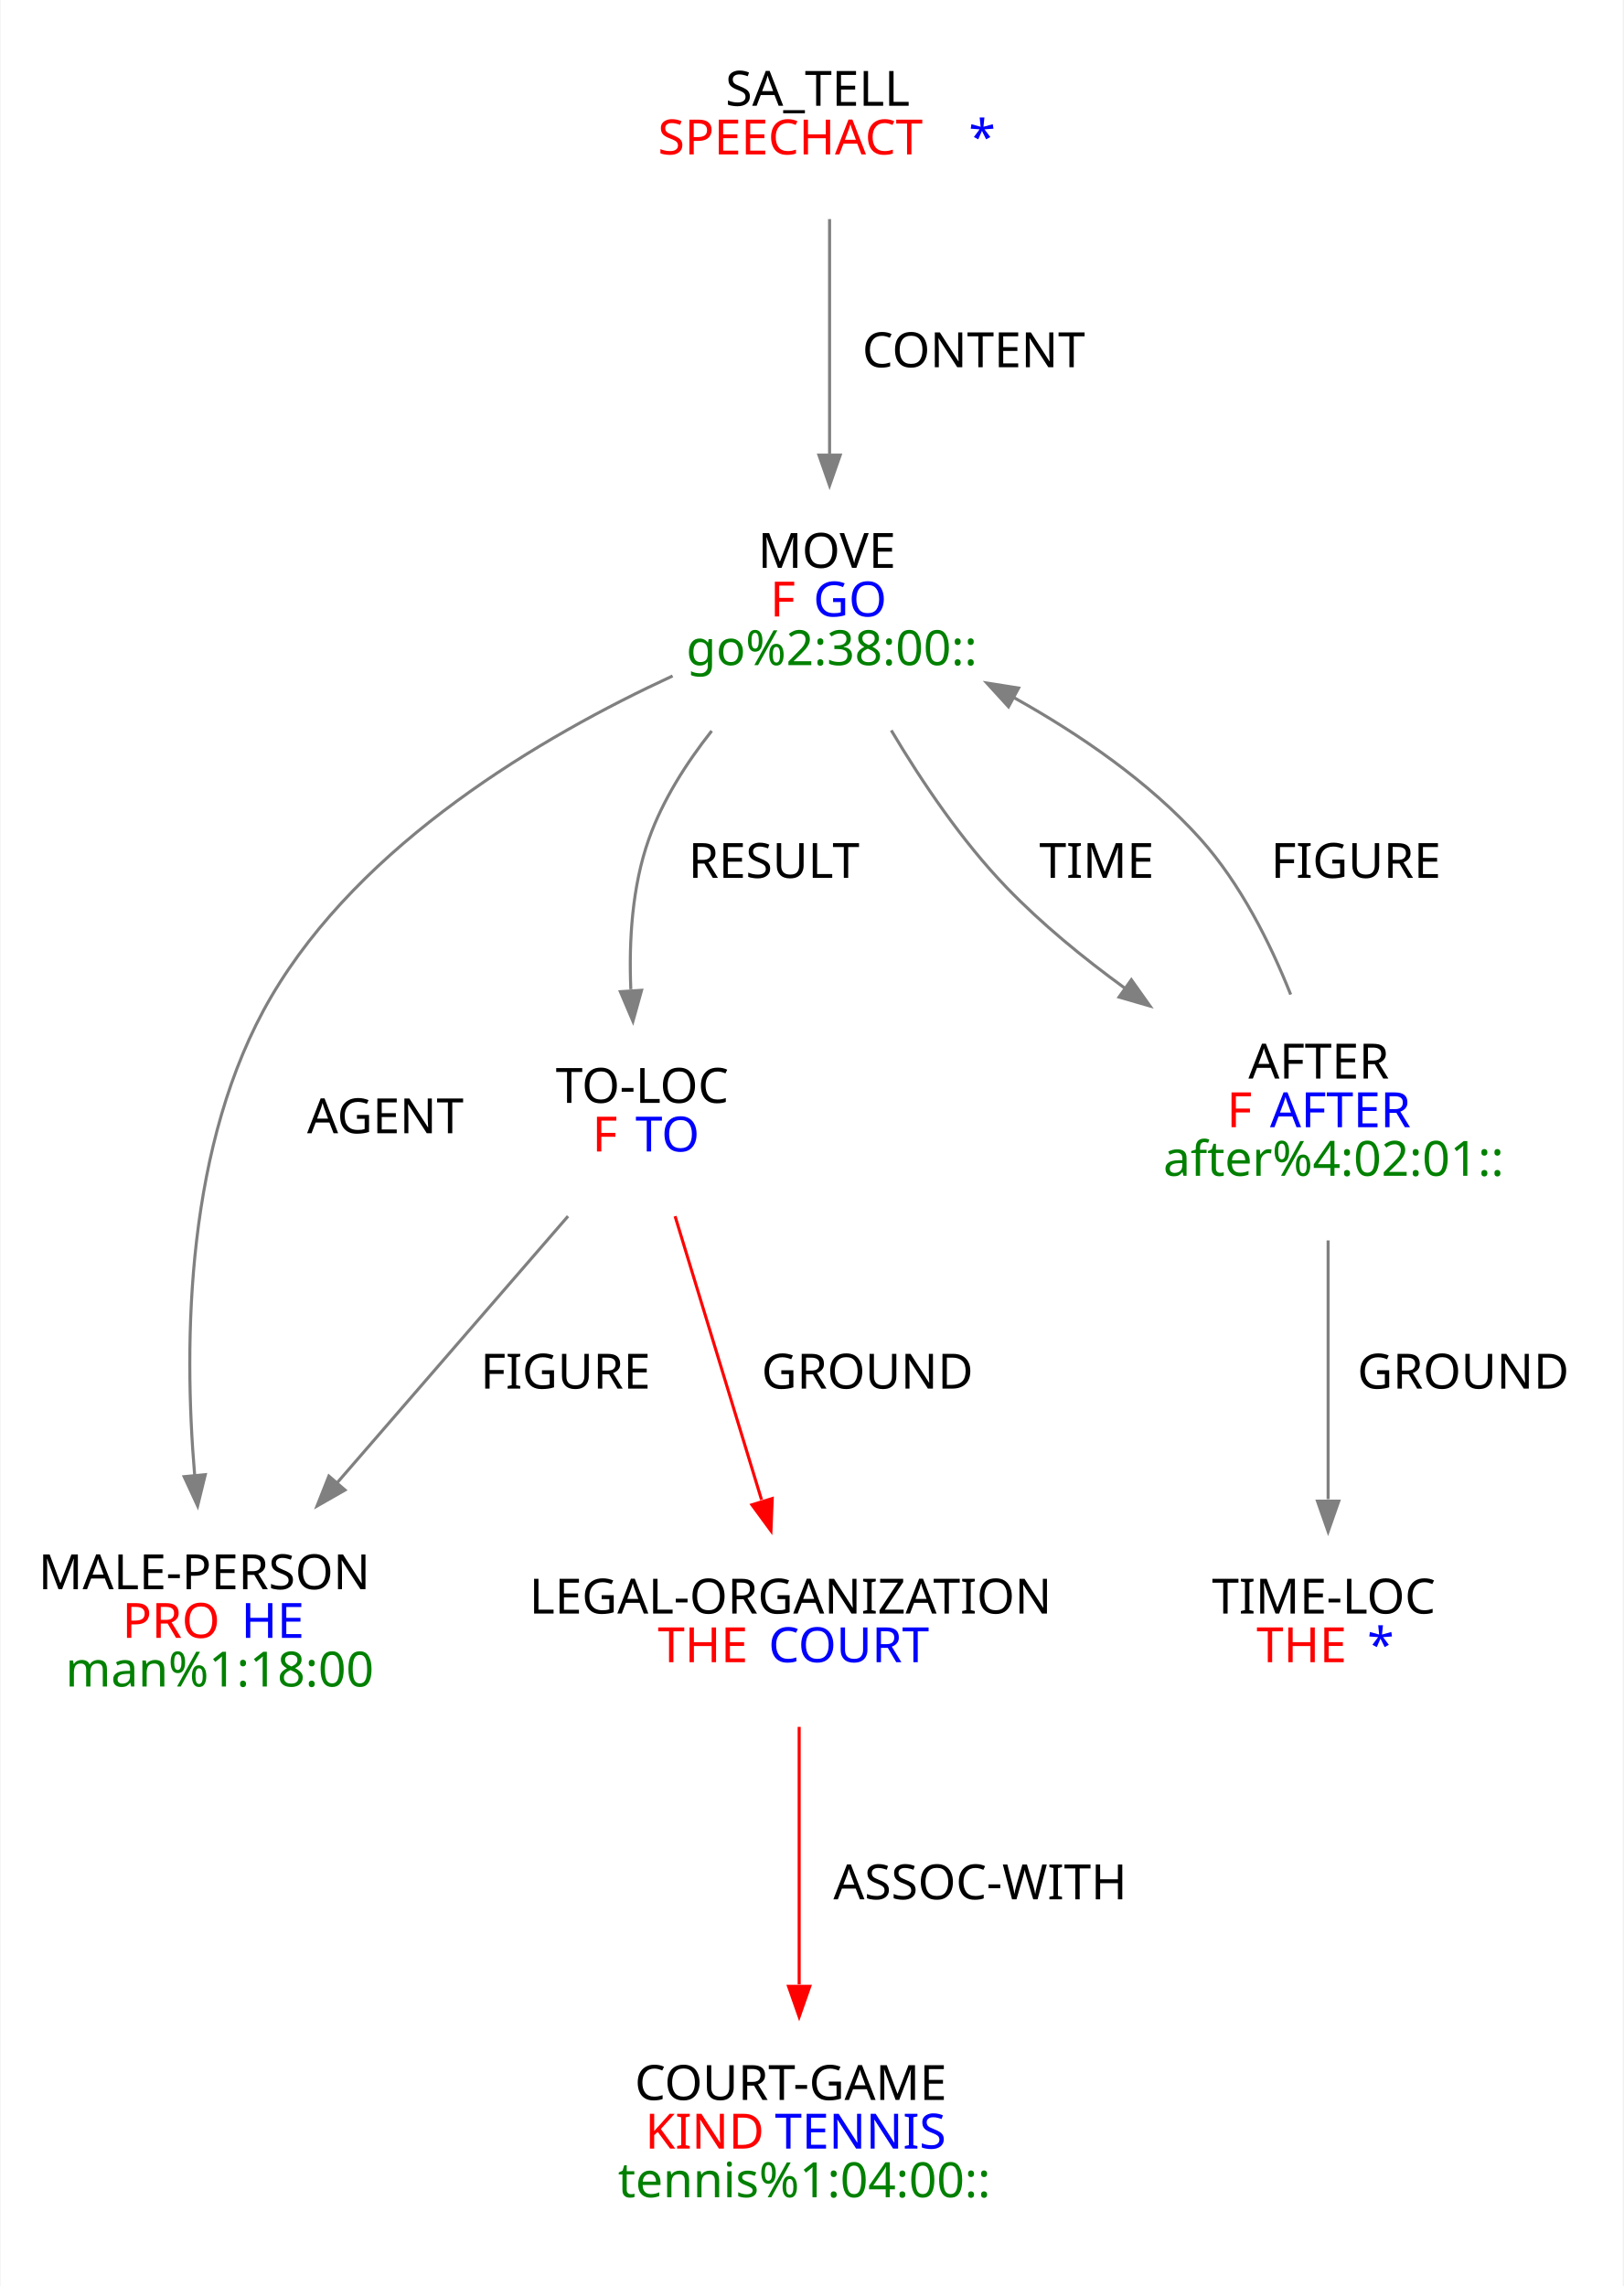
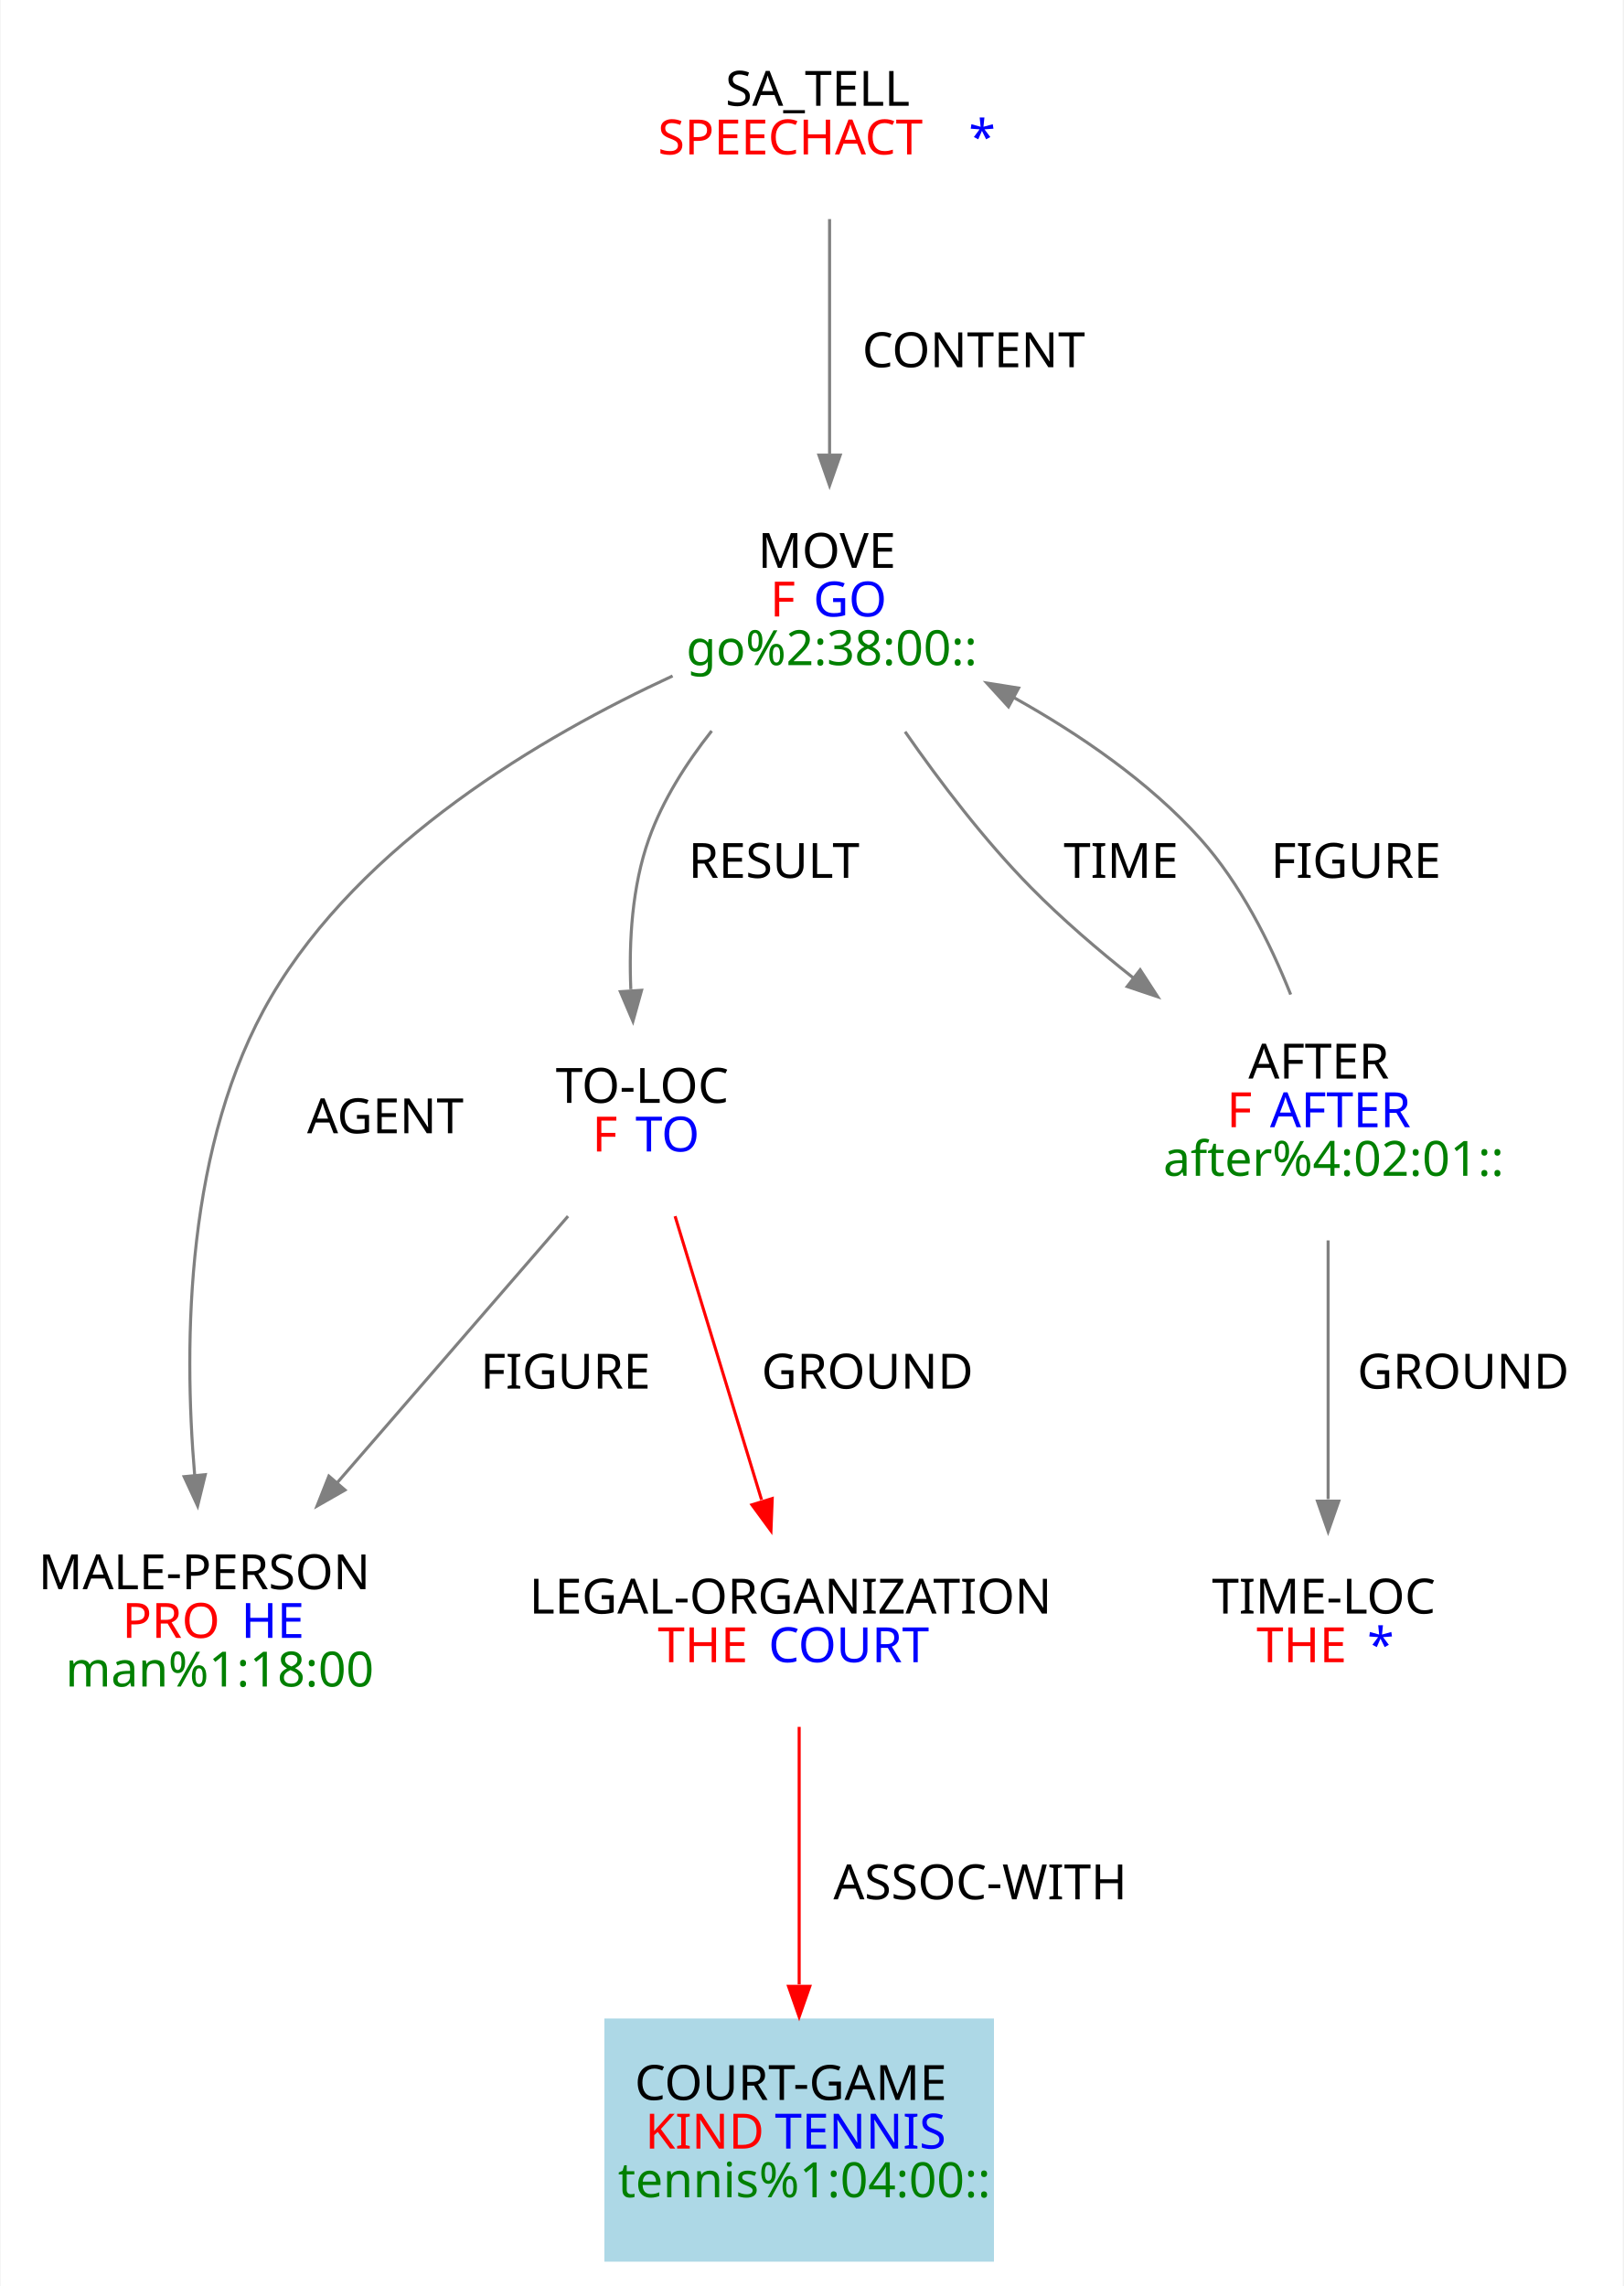
<svg xmlns="http://www.w3.org/2000/svg" xmlns:xlink="http://www.w3.org/1999/xlink" width="267pt" height="376pt" viewBox="0.00 0.00 266.79 376.00">
  <g id="graph0" class="graph" transform="scale(1 1) rotate(0) translate(4 372)">
    <polygon fill="white" stroke="transparent" points="-4,4 -4,-372 262.79,-372 262.79,4 -4,4" />
    <g id="node1" class="node">
      <g id="a_node1">
        <a xlink:href="http://trips.ihmc.us/lexicon/data/ONT::SA_TELL.xml" xlink:title="&lt;font color=&quot;green&quot;&gt;&lt;br /&gt;&lt;/font&gt; &lt;font color=&quot;black&quot;&gt;SA_TELL&lt;/font&gt; &lt;font color=&quot;green&quot;&gt;&lt;br /&gt;&lt;/font&gt; &lt;font color=&quot;red&quot;&gt;SPEECHACT&lt;/font&gt; &lt;font color=&quot;blue&quot;&gt;* &lt;/font&gt; &lt;font color=&quot;green&quot;&gt;&lt;br /&gt; &lt;/font&gt;">
          <text text-anchor="start" x="113" y="-354.6" font-family="Work Sans" font-size="8.00"> </text>
          <text text-anchor="start" x="115.22" y="-354.6" font-family="Work Sans" font-size="8.00">SA_TELL</text>
          <text text-anchor="start" x="149.46" y="-354.6" font-family="Work Sans" font-size="8.00"> </text>
          <text text-anchor="start" x="101.89" y="-346.6" font-family="Work Sans" font-size="8.00"> </text>
          <text text-anchor="start" x="104.11" y="-346.6" font-family="Work Sans" font-size="8.00" fill="red">SPEECHACT</text>
          <text text-anchor="start" x="153.01" y="-346.6" font-family="Work Sans" font-size="8.00"> </text>
          <text text-anchor="start" x="155.23" y="-346.6" font-family="Work Sans" font-size="8.00" fill="blue">* </text>
          <text text-anchor="start" x="160.57" y="-346.6" font-family="Work Sans" font-size="8.00"> </text>
          <text text-anchor="start" x="131.23" y="-338.6" font-family="Work Sans" font-size="8.00" fill="green"> </text>
        </a>
      </g>
    </g>
    <g id="node2" class="node">
      <g id="a_node2">
        <a xlink:href="http://trips.ihmc.us/lexicon/data/ONT::MOVE.xml" xlink:title="&lt;font color=&quot;green&quot;&gt;&lt;br /&gt;&lt;/font&gt; &lt;font color=&quot;black&quot;&gt;MOVE&lt;/font&gt; &lt;font color=&quot;green&quot;&gt;&lt;br /&gt;&lt;/font&gt; &lt;font color=&quot;red&quot;&gt;F&lt;/font&gt; &lt;font color=&quot;blue&quot;&gt;GO&lt;/font&gt; &lt;font color=&quot;green&quot;&gt;&lt;br /&gt;&lt;/font&gt; &lt;font color=&quot;green&quot;&gt;go%2:38:00::&lt;/font&gt; &lt;font color=&quot;green&quot;&gt;&lt;br /&gt; &lt;/font&gt;">
          <text text-anchor="start" x="118.34" y="-278.6" font-family="Work Sans" font-size="8.00"> </text>
          <text text-anchor="start" x="120.56" y="-278.6" font-family="Work Sans" font-size="8.00">MOVE</text>
          <text text-anchor="start" x="144.12" y="-278.6" font-family="Work Sans" font-size="8.00"> </text>
          <text text-anchor="start" x="120.34" y="-270.6" font-family="Work Sans" font-size="8.00"> </text>
          <text text-anchor="start" x="122.56" y="-270.6" font-family="Work Sans" font-size="8.00" fill="red">F</text>
          <text text-anchor="start" x="127.45" y="-270.6" font-family="Work Sans" font-size="8.00"> </text>
          <text text-anchor="start" x="129.67" y="-270.6" font-family="Work Sans" font-size="8.00" fill="blue">GO</text>
          <text text-anchor="start" x="142.12" y="-270.6" font-family="Work Sans" font-size="8.00"> </text>
          <text text-anchor="start" x="106.54" y="-262.6" font-family="Work Sans" font-size="8.00"> </text>
          <text text-anchor="start" x="108.77" y="-262.6" font-family="Work Sans" font-size="8.00" fill="green">go%2:38:00::</text>
          <text text-anchor="start" x="155.91" y="-262.6" font-family="Work Sans" font-size="8.00"> </text>
          <text text-anchor="start" x="131.23" y="-254.6" font-family="Work Sans" font-size="8.00" fill="green"> </text>
        </a>
      </g>
    </g>
-     <g id="edge3" class="edge">
+     <g id="edge4" class="edge">
      <path fill="none" stroke="grey" stroke-width="0.5" d="M132.34,-335.96C132.34,-325.04 132.34,-310.02 132.34,-297.39" />
      <polygon fill="grey" stroke="grey" stroke-width="0.5" points="134.09,-297.14 132.34,-292.14 130.59,-297.14 134.09,-297.14" />
      <text text-anchor="middle" x="156.05" y="-311.6" font-family="Work Sans" font-size="8.00"> CONTENT   </text>
    </g>
    <g id="node3" class="node">
      <g id="a_node3">
        <a xlink:href="http://trips.ihmc.us/lexicon/data/ONT::MALE-PERSON.xml" xlink:title="&lt;font color=&quot;green&quot;&gt;&lt;br /&gt;&lt;/font&gt; &lt;font color=&quot;black&quot;&gt;MALE-PERSON&lt;/font&gt; &lt;font color=&quot;green&quot;&gt;&lt;br /&gt;&lt;/font&gt; &lt;font color=&quot;red&quot;&gt;PRO&lt;/font&gt; &lt;font color=&quot;blue&quot;&gt;HE&lt;/font&gt; &lt;font color=&quot;green&quot;&gt;&lt;br /&gt;&lt;/font&gt; &lt;font color=&quot;green&quot;&gt;man%1:18:00&lt;/font&gt; &lt;font color=&quot;green&quot;&gt;&lt;br /&gt; &lt;/font&gt;">
          <text text-anchor="start" x="0" y="-110.6" font-family="Work Sans" font-size="8.00"> </text>
          <text text-anchor="start" x="2.22" y="-110.6" font-family="Work Sans" font-size="8.00">MALE-PERSON</text>
          <text text-anchor="start" x="60.46" y="-110.6" font-family="Work Sans" font-size="8.00"> </text>
          <text text-anchor="start" x="13.78" y="-102.6" font-family="Work Sans" font-size="8.00"> </text>
          <text text-anchor="start" x="16" y="-102.6" font-family="Work Sans" font-size="8.00" fill="red">PRO</text>
          <text text-anchor="start" x="33.34" y="-102.6" font-family="Work Sans" font-size="8.00"> </text>
          <text text-anchor="start" x="35.56" y="-102.6" font-family="Work Sans" font-size="8.00" fill="blue">HE</text>
          <text text-anchor="start" x="46.68" y="-102.6" font-family="Work Sans" font-size="8.00"> </text>
          <text text-anchor="start" x="4.43" y="-94.6" font-family="Work Sans" font-size="8.00"> </text>
          <text text-anchor="start" x="6.66" y="-94.6" font-family="Work Sans" font-size="8.00" fill="green">man%1:18:00</text>
          <text text-anchor="start" x="56.02" y="-94.6" font-family="Work Sans" font-size="8.00"> </text>
          <text text-anchor="start" x="30.23" y="-86.6" font-family="Work Sans" font-size="8.00" fill="green"> </text>
        </a>
      </g>
    </g>
    <g id="edge5" class="edge">
      <path fill="none" stroke="grey" stroke-width="0.5" d="M106.52,-260.82C84.91,-250.83 55.31,-233.38 40.47,-208 26.46,-184.04 26.04,-151.45 27.91,-129.4" />
      <polygon fill="grey" stroke="grey" stroke-width="0.5" points="29.66,-129.45 28.4,-124.31 26.18,-129.12 29.66,-129.45" />
      <text text-anchor="middle" x="59.28" y="-185.6" font-family="Work Sans" font-size="8.00"> AGENT   </text>
    </g>
    <g id="node4" class="node">
      <g id="a_node4">
        <a xlink:href="http://trips.ihmc.us/lexicon/data/ONT::TO-LOC.xml" xlink:title="&lt;font color=&quot;green&quot;&gt;&lt;br /&gt;&lt;/font&gt; &lt;font color=&quot;black&quot;&gt;TO-LOC&lt;/font&gt; &lt;font color=&quot;green&quot;&gt;&lt;br /&gt;&lt;/font&gt; &lt;font color=&quot;red&quot;&gt;F&lt;/font&gt; &lt;font color=&quot;blue&quot;&gt;TO&lt;/font&gt; &lt;font color=&quot;green&quot;&gt;&lt;br /&gt; &lt;/font&gt;">
          <text text-anchor="start" x="85.08" y="-190.6" font-family="Work Sans" font-size="8.00"> </text>
          <text text-anchor="start" x="87.3" y="-190.6" font-family="Work Sans" font-size="8.00">TO-LOC</text>
          <text text-anchor="start" x="117.38" y="-190.6" font-family="Work Sans" font-size="8.00"> </text>
          <text text-anchor="start" x="91.08" y="-182.6" font-family="Work Sans" font-size="8.00"> </text>
          <text text-anchor="start" x="93.3" y="-182.6" font-family="Work Sans" font-size="8.00" fill="red">F</text>
          <text text-anchor="start" x="98.19" y="-182.6" font-family="Work Sans" font-size="8.00"> </text>
          <text text-anchor="start" x="100.41" y="-182.6" font-family="Work Sans" font-size="8.00" fill="blue">TO</text>
          <text text-anchor="start" x="111.38" y="-182.6" font-family="Work Sans" font-size="8.00"> </text>
          <text text-anchor="start" x="101.23" y="-174.6" font-family="Work Sans" font-size="8.00" fill="green"> </text>
        </a>
      </g>
    </g>
-     <g id="edge9" class="edge">
+     <g id="edge3" class="edge">
      <path fill="none" stroke="grey" stroke-width="0.5" d="M112.95,-251.78C108.74,-246.45 104.88,-240.37 102.62,-234 99.85,-226.22 99.32,-217.2 99.65,-209.29" />
      <polygon fill="grey" stroke="grey" stroke-width="0.5" points="101.42,-209.12 100,-204.02 97.93,-208.89 101.42,-209.12" />
      <text text-anchor="middle" x="123.2" y="-227.6" font-family="Work Sans" font-size="8.00"> RESULT   </text>
    </g>
    <g id="node7" class="node">
      <g id="a_node7">
        <a xlink:href="http://trips.ihmc.us/lexicon/data/ONT::AFTER.xml" xlink:title="&lt;font color=&quot;green&quot;&gt;&lt;br /&gt;&lt;/font&gt; &lt;font color=&quot;black&quot;&gt;AFTER&lt;/font&gt; &lt;font color=&quot;green&quot;&gt;&lt;br /&gt;&lt;/font&gt; &lt;font color=&quot;red&quot;&gt;F&lt;/font&gt; &lt;font color=&quot;blue&quot;&gt;AFTER&lt;/font&gt; &lt;font color=&quot;green&quot;&gt;&lt;br /&gt;&lt;/font&gt; &lt;font color=&quot;green&quot;&gt;after%4:02:01::&lt;/font&gt; &lt;font color=&quot;green&quot;&gt;&lt;br /&gt; &lt;/font&gt;">
          <text text-anchor="start" x="199.01" y="-194.6" font-family="Work Sans" font-size="8.00"> </text>
          <text text-anchor="start" x="201.23" y="-194.6" font-family="Work Sans" font-size="8.00">AFTER</text>
          <text text-anchor="start" x="227.45" y="-194.6" font-family="Work Sans" font-size="8.00"> </text>
          <text text-anchor="start" x="195.45" y="-186.6" font-family="Work Sans" font-size="8.00"> </text>
          <text text-anchor="start" x="197.67" y="-186.6" font-family="Work Sans" font-size="8.00" fill="red">F</text>
          <text text-anchor="start" x="202.56" y="-186.6" font-family="Work Sans" font-size="8.00"> </text>
          <text text-anchor="start" x="204.78" y="-186.6" font-family="Work Sans" font-size="8.00" fill="blue">AFTER</text>
          <text text-anchor="start" x="231.01" y="-186.6" font-family="Work Sans" font-size="8.00"> </text>
          <text text-anchor="start" x="184.99" y="-178.6" font-family="Work Sans" font-size="8.00"> </text>
          <text text-anchor="start" x="187.21" y="-178.6" font-family="Work Sans" font-size="8.00" fill="green">after%4:02:01::</text>
          <text text-anchor="start" x="241.47" y="-178.6" font-family="Work Sans" font-size="8.00"> </text>
          <text text-anchor="start" x="213.23" y="-170.6" font-family="Work Sans" font-size="8.00" fill="green"> </text>
        </a>
      </g>
    </g>
-     <g id="edge7" class="edge">
-       <path fill="none" stroke="grey" stroke-width="0.5" d="M142.49,-251.87C147.53,-243.4 154.11,-233.64 161.48,-226 167.21,-220.06 174.03,-214.47 180.82,-209.53" />
-       <polygon fill="grey" stroke="grey" stroke-width="0.5" points="181.98,-210.85 185.04,-206.53 179.95,-208 181.98,-210.85" />
-       <text text-anchor="middle" x="176.27" y="-227.6" font-family="Work Sans" font-size="8.00"> TIME   </text>
+     <g id="edge1" class="edge">
+       <path fill="none" stroke="grey" stroke-width="0.5" d="M144.76,-251.65C150.55,-243.32 157.85,-233.74 165.48,-226 170.58,-220.83 176.43,-215.79 182.28,-211.17" />
+       <polygon fill="grey" stroke="grey" stroke-width="0.5" points="183.43,-212.49 186.31,-208.05 181.29,-209.73 183.43,-212.49" />
+       <text text-anchor="middle" x="180.27" y="-227.6" font-family="Work Sans" font-size="8.00"> TIME   </text>
    </g>
-     <g id="edge2" class="edge">
+     <g id="edge6" class="edge">
      <path fill="none" stroke="grey" stroke-width="0.5" d="M89.32,-171.96C78.71,-159.7 63.54,-142.19 51.38,-128.15" />
      <polygon fill="grey" stroke="grey" stroke-width="0.5" points="52.64,-126.92 48.04,-124.29 49.99,-129.21 52.64,-126.92" />
      <text text-anchor="middle" x="88.9" y="-143.6" font-family="Work Sans" font-size="8.00"> FIGURE   </text>
    </g>
    <g id="node5" class="node">
      <g id="a_node5">
        <a xlink:href="http://trips.ihmc.us/lexicon/data/ONT::LEGAL-ORGANIZATION.xml" xlink:title="&lt;font color=&quot;green&quot;&gt;&lt;br /&gt;&lt;/font&gt; &lt;font color=&quot;black&quot;&gt;LEGAL-ORGANIZATION&lt;/font&gt; &lt;font color=&quot;green&quot;&gt;&lt;br /&gt;&lt;/font&gt; &lt;font color=&quot;red&quot;&gt;THE&lt;/font&gt; &lt;font color=&quot;blue&quot;&gt;COURT&lt;/font&gt; &lt;font color=&quot;green&quot;&gt;&lt;br /&gt; &lt;/font&gt;">
          <text text-anchor="start" x="80.74" y="-106.6" font-family="Work Sans" font-size="8.00"> </text>
          <text text-anchor="start" x="82.96" y="-106.6" font-family="Work Sans" font-size="8.00">LEGAL-ORGANIZATION</text>
          <text text-anchor="start" x="171.72" y="-106.6" font-family="Work Sans" font-size="8.00"> </text>
          <text text-anchor="start" x="101.86" y="-98.6" font-family="Work Sans" font-size="8.00"> </text>
          <text text-anchor="start" x="104.08" y="-98.6" font-family="Work Sans" font-size="8.00" fill="red">THE</text>
          <text text-anchor="start" x="120.08" y="-98.6" font-family="Work Sans" font-size="8.00"> </text>
          <text text-anchor="start" x="122.3" y="-98.6" font-family="Work Sans" font-size="8.00" fill="blue">COURT</text>
          <text text-anchor="start" x="150.6" y="-98.6" font-family="Work Sans" font-size="8.00"> </text>
          <text text-anchor="start" x="126.23" y="-90.6" font-family="Work Sans" font-size="8.00" fill="green"> </text>
        </a>
      </g>
    </g>
-     <g id="edge4" class="edge">
+     <g id="edge2" class="edge">
      <path fill="none" stroke="red" stroke-width="0.5" d="M106.93,-171.96C110.92,-158.87 116.74,-139.77 121.15,-125.32" />
      <polygon fill="red" stroke="red" stroke-width="0.5" points="122.91,-125.52 122.7,-120.22 119.57,-124.49 122.91,-125.52" />
      <text text-anchor="middle" x="138.56" y="-143.6" font-family="Work Sans" font-size="8.00"> GROUND   </text>
    </g>
    <g id="node6" class="node">
      <g id="a_node6">
        <a xlink:href="http://trips.ihmc.us/lexicon/data/ONT::COURT-GAME.xml" xlink:title="&lt;font color=&quot;green&quot;&gt;&lt;br /&gt;&lt;/font&gt; &lt;font color=&quot;black&quot;&gt;COURT-GAME&lt;/font&gt; &lt;font color=&quot;green&quot;&gt;&lt;br /&gt;&lt;/font&gt; &lt;font color=&quot;red&quot;&gt;KIND&lt;/font&gt; &lt;font color=&quot;blue&quot;&gt;TENNIS&lt;/font&gt; &lt;font color=&quot;green&quot;&gt;&lt;br /&gt;&lt;/font&gt; &lt;font color=&quot;green&quot;&gt;tennis%1:04:00::&lt;/font&gt; &lt;font color=&quot;green&quot;&gt;&lt;br /&gt; &lt;/font&gt;">
+           <polygon fill="lightblue" stroke="transparent" points="159.38,-40 95.3,-40 95.3,0 159.38,0 159.38,-40" />
          <text text-anchor="start" x="98.07" y="-26.6" font-family="Work Sans" font-size="8.00"> </text>
          <text text-anchor="start" x="100.3" y="-26.6" font-family="Work Sans" font-size="8.00">COURT-GAME</text>
          <text text-anchor="start" x="154.38" y="-26.6" font-family="Work Sans" font-size="8.00"> </text>
          <text text-anchor="start" x="99.78" y="-18.6" font-family="Work Sans" font-size="8.00"> </text>
          <text text-anchor="start" x="102" y="-18.6" font-family="Work Sans" font-size="8.00" fill="red">KIND</text>
          <text text-anchor="start" x="121.12" y="-18.6" font-family="Work Sans" font-size="8.00"> </text>
          <text text-anchor="start" x="123.34" y="-18.6" font-family="Work Sans" font-size="8.00" fill="blue">TENNIS</text>
          <text text-anchor="start" x="152.68" y="-18.6" font-family="Work Sans" font-size="8.00"> </text>
          <text text-anchor="start" x="95.32" y="-10.6" font-family="Work Sans" font-size="8.00"> </text>
          <text text-anchor="start" x="97.54" y="-10.6" font-family="Work Sans" font-size="8.00" fill="green">tennis%1:04:00::</text>
          <text text-anchor="start" x="157.14" y="-10.6" font-family="Work Sans" font-size="8.00"> </text>
          <text text-anchor="start" x="126.23" y="-2.6" font-family="Work Sans" font-size="8.00" fill="green"> </text>
        </a>
      </g>
    </g>
-     <g id="edge6" class="edge">
+     <g id="edge9" class="edge">
      <path fill="none" stroke="red" stroke-width="0.5" d="M127.34,-87.96C127.34,-76.12 127.34,-59.38 127.34,-45.6" />
      <polygon fill="red" stroke="red" stroke-width="0.5" points="129.09,-45.29 127.34,-40.29 125.59,-45.29 129.09,-45.29" />
      <text text-anchor="middle" x="157.12" y="-59.6" font-family="Work Sans" font-size="8.00"> ASSOC-WITH   </text>
    </g>
-     <g id="edge1" class="edge">
+     <g id="edge7" class="edge">
      <path fill="none" stroke="grey" stroke-width="0.5" d="M208.18,-208.42C204.78,-216.96 199.9,-226.68 193.34,-234 184.87,-243.44 173.42,-251.25 162.73,-257.22" />
      <polygon fill="grey" stroke="grey" stroke-width="0.5" points="161.77,-255.75 158.2,-259.66 163.43,-258.83 161.77,-255.75" />
      <text text-anchor="middle" x="218.9" y="-227.6" font-family="Work Sans" font-size="8.00"> FIGURE   </text>
    </g>
    <g id="node8" class="node">
      <g id="a_node8">
        <a xlink:href="http://trips.ihmc.us/lexicon/data/ONT::TIME-LOC.xml" xlink:title="&lt;font color=&quot;green&quot;&gt;&lt;br /&gt;&lt;/font&gt; &lt;font color=&quot;black&quot;&gt;TIME-LOC&lt;/font&gt; &lt;font color=&quot;green&quot;&gt;&lt;br /&gt;&lt;/font&gt; &lt;font color=&quot;red&quot;&gt;THE&lt;/font&gt; &lt;font color=&quot;blue&quot;&gt;* &lt;/font&gt; &lt;font color=&quot;green&quot;&gt;&lt;br /&gt; &lt;/font&gt;">
          <text text-anchor="start" x="193.01" y="-106.6" font-family="Work Sans" font-size="8.00"> </text>
          <text text-anchor="start" x="195.23" y="-106.6" font-family="Work Sans" font-size="8.00">TIME-LOC</text>
          <text text-anchor="start" x="233.45" y="-106.6" font-family="Work Sans" font-size="8.00"> </text>
          <text text-anchor="start" x="200.34" y="-98.6" font-family="Work Sans" font-size="8.00"> </text>
          <text text-anchor="start" x="202.56" y="-98.6" font-family="Work Sans" font-size="8.00" fill="red">THE</text>
          <text text-anchor="start" x="218.56" y="-98.6" font-family="Work Sans" font-size="8.00"> </text>
          <text text-anchor="start" x="220.78" y="-98.6" font-family="Work Sans" font-size="8.00" fill="blue">* </text>
          <text text-anchor="start" x="226.12" y="-98.6" font-family="Work Sans" font-size="8.00"> </text>
          <text text-anchor="start" x="213.23" y="-90.6" font-family="Work Sans" font-size="8.00" fill="green"> </text>
        </a>
      </g>
    </g>
    <g id="edge8" class="edge">
      <path fill="none" stroke="grey" stroke-width="0.5" d="M214.34,-167.98C214.34,-155.23 214.34,-138.45 214.34,-125.42" />
      <polygon fill="grey" stroke="grey" stroke-width="0.5" points="216.09,-125.09 214.34,-120.09 212.59,-125.09 216.09,-125.09" />
      <text text-anchor="middle" x="236.56" y="-143.6" font-family="Work Sans" font-size="8.00"> GROUND   </text>
    </g>
  </g>
</svg>
